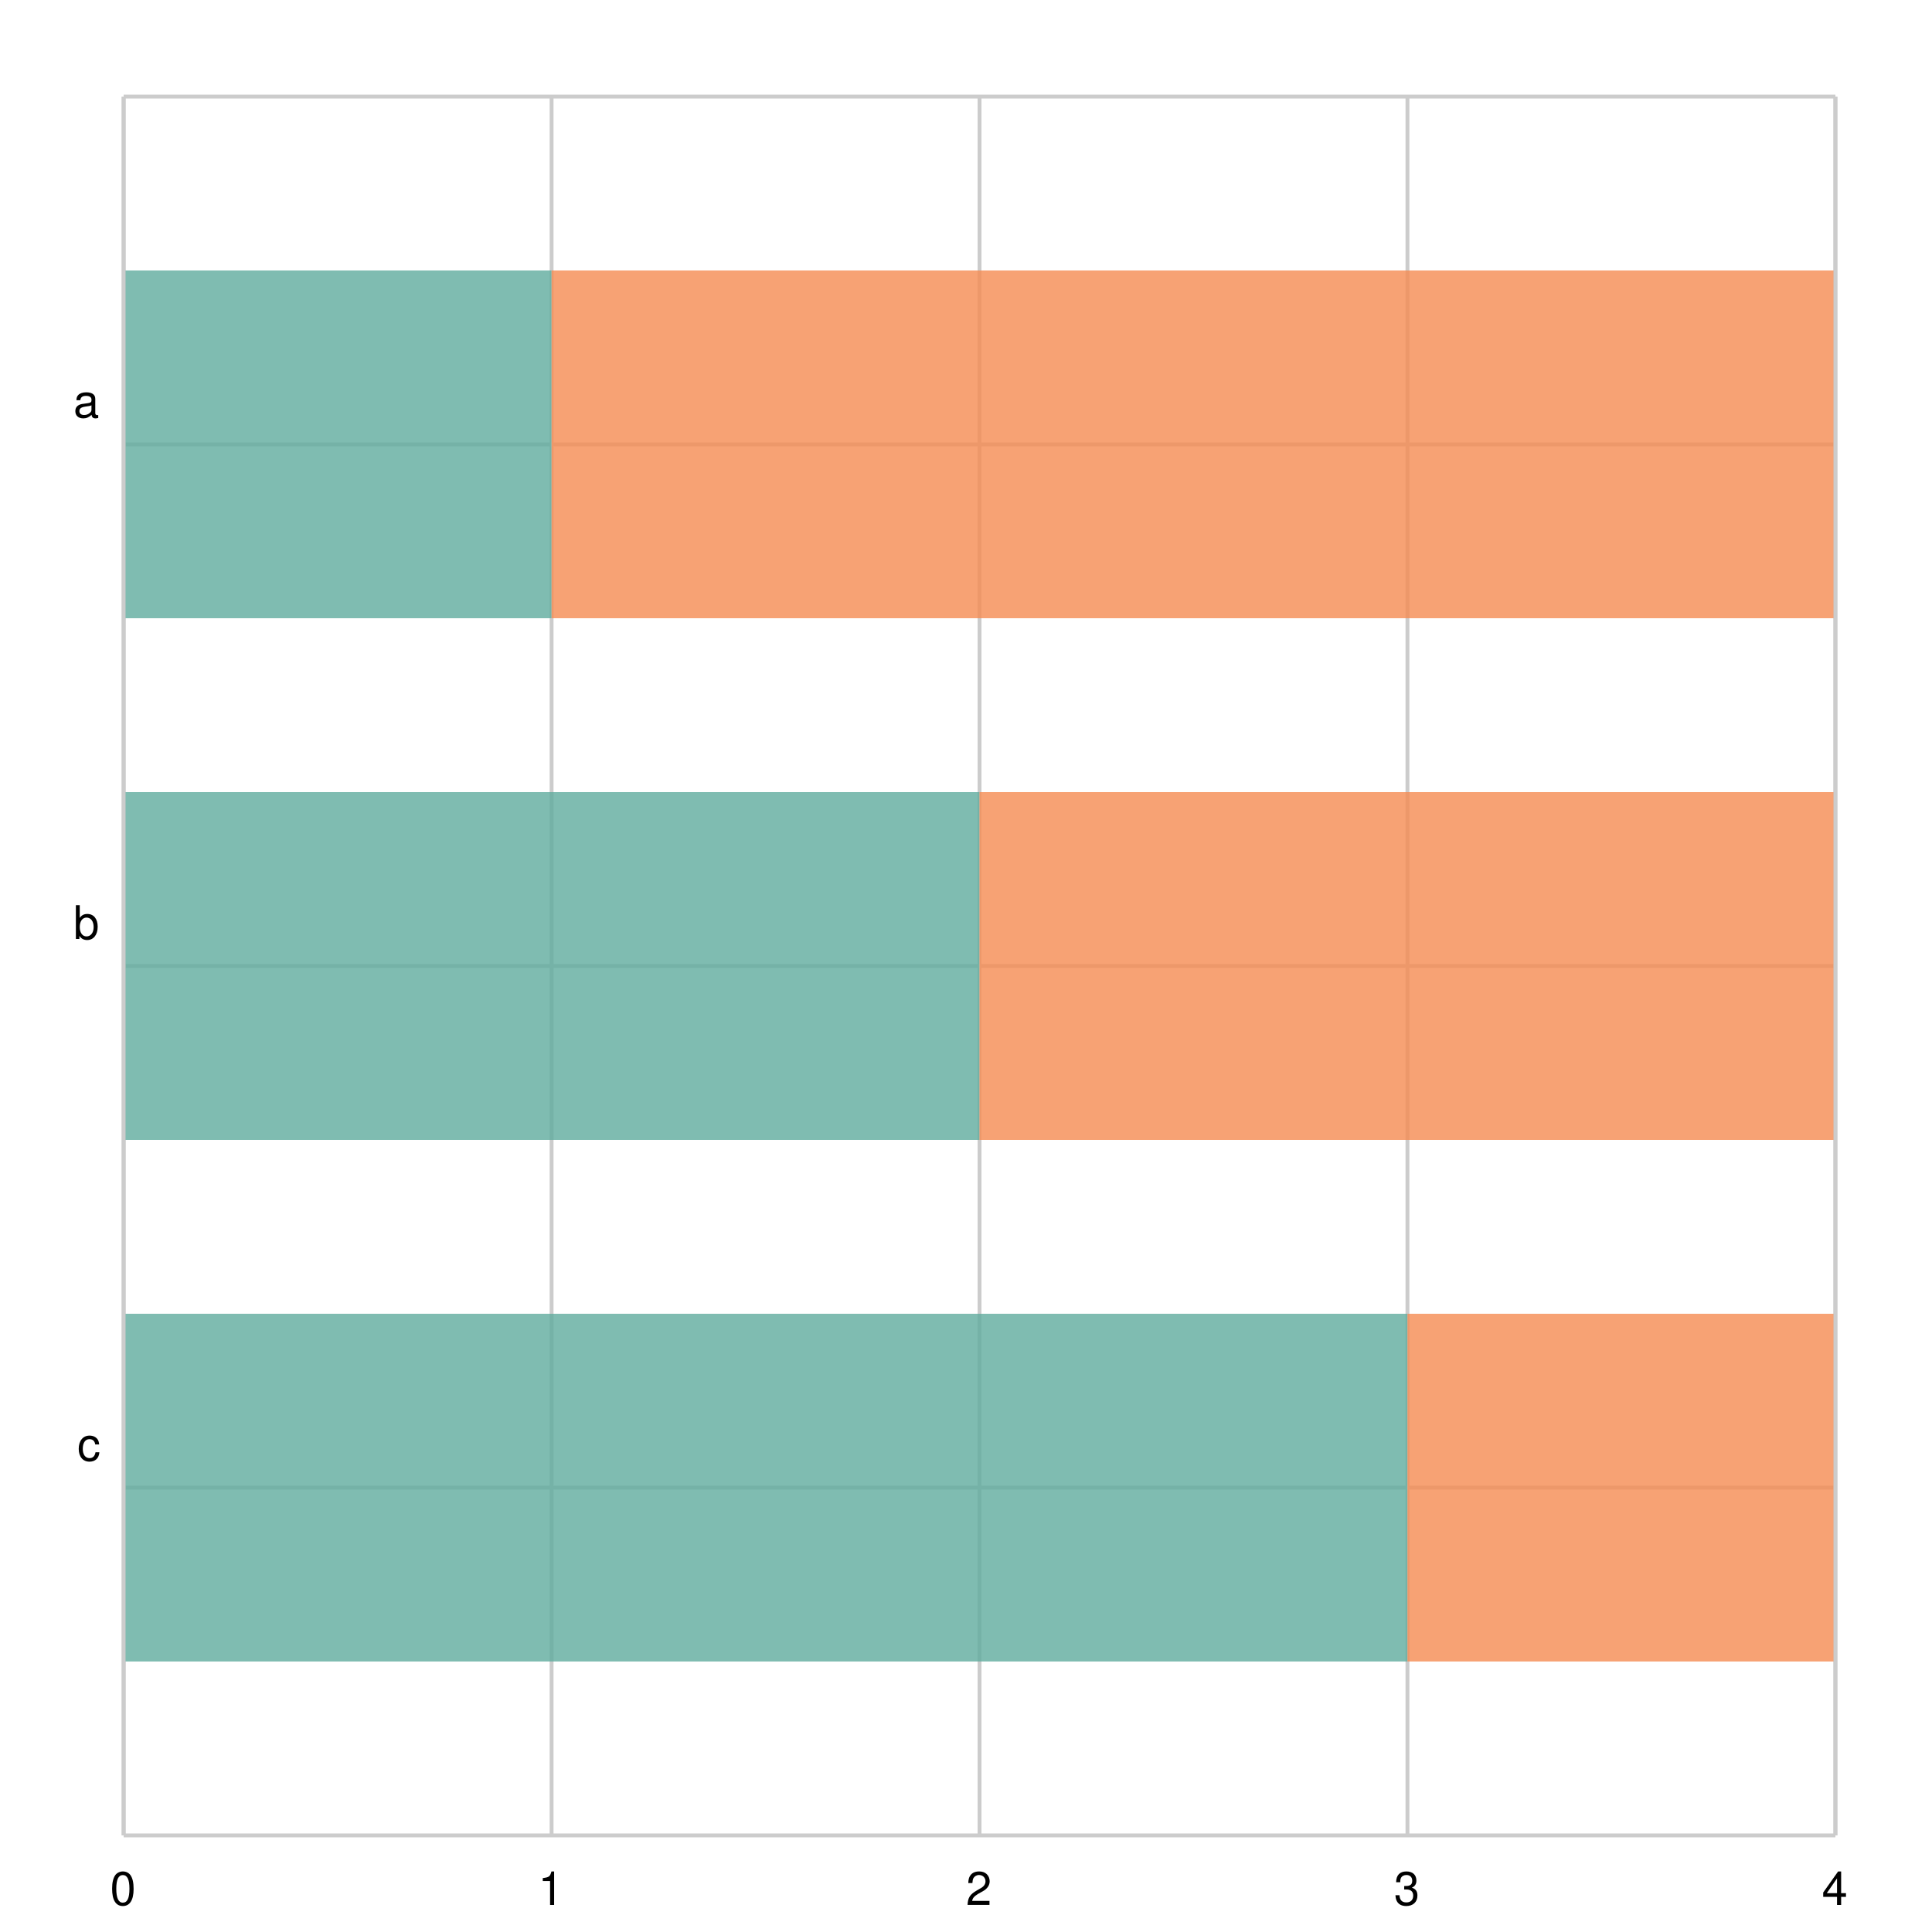
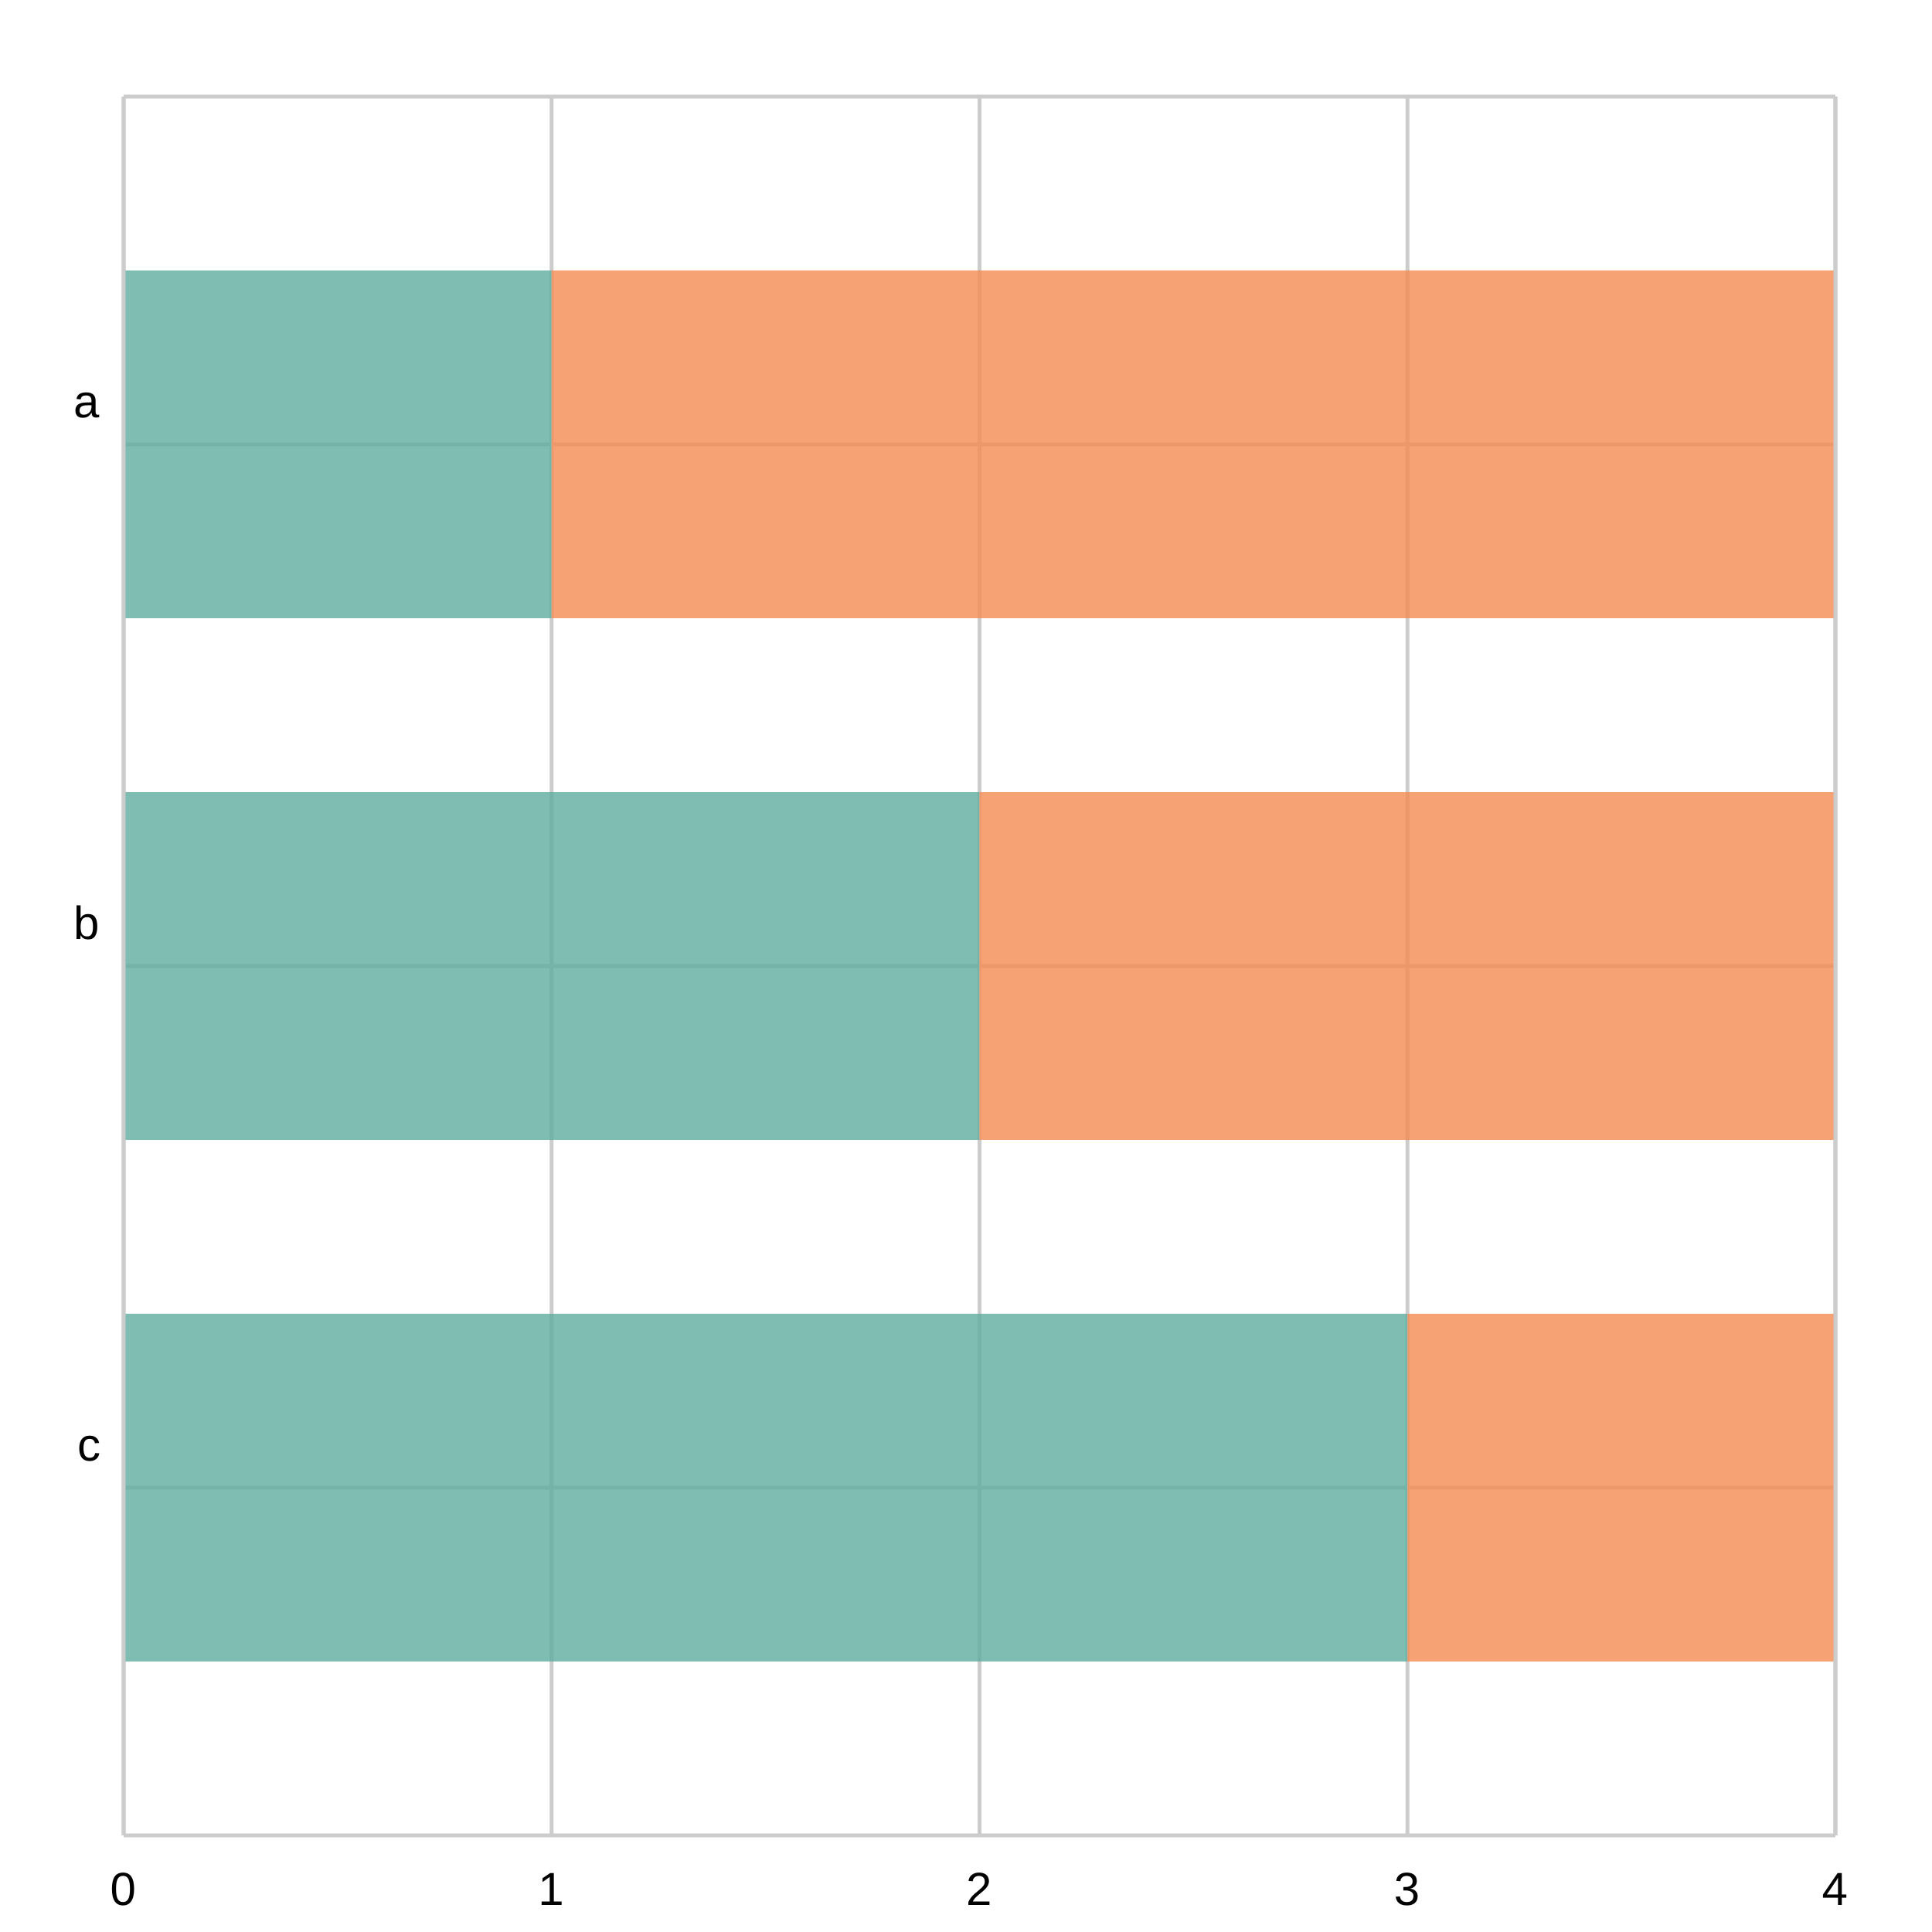
<svg xmlns="http://www.w3.org/2000/svg" width="500" height="500" viewBox="0 0 500 500">
  <path fill="white" d="M0 0 h500 v500 h-500 v-500Z" />
  <g>
    <path stroke="#CCCCCC" stroke-dasharray="None" d="M0 90.0 h443.0 M0 225.0 h443.0 M0 360.0 h443.0" transform="translate(32.0, 25.0)" />
-     <g font-size="12" font-family="Helvetica" transform="translate(26.0, 25.0)">
+     <g font-size="12" font-family="Arial" transform="translate(26.0, 25.0)">
      <text x="0" y="90.0" transform="translate(-7, -7.0)">a</text>
      <text x="0" y="225.0" transform="translate(-7, -7.0)">b</text>
      <text x="0" y="360.0" transform="translate(-6, -7.0)">c</text>
    </g>
  </g>
  <g>
    <path stroke="#CCCCCC" stroke-dasharray="None" d="M443.0 0 v450.0 M332.25 0 v450.0 M221.5 0 v450.0 M110.75 0 v450.0 M0.0 0 v450.0" transform="translate(32.0, 25.0)" />
-     <g font-size="12" font-family="Helvetica" transform="translate(32.0, 43.0)">
+     <g font-size="12" font-family="Arial" transform="translate(32.0, 43.0)">
      <text x="443.0" y="450.0" transform="translate(-3.5, 0)">4</text>
      <text x="332.25" y="450.0" transform="translate(-3.5, 0)">3</text>
      <text x="221.5" y="450.0" transform="translate(-3.5, 0)">2</text>
      <text x="110.75" y="450.0" transform="translate(-3.5, 0)">1</text>
      <text x="0.0" y="450.0" transform="translate(-3.5, 0)">0</text>
    </g>
  </g>
  <g>
    <g opacity="0.8" transform="translate(32.0, 25.0)">
      <path d="M0.0 45.0 h110.75 v90.0 h-110.75 v-90.0Z M0.0 180.0 h221.5 v90.0 h-221.5 v-90.0Z M0.0 315.0 h332.25 v90.0 h-332.25 v-90.0Z" fill="#5fab9e" />
      <path d="M110.75 45.0 h332.25 v90.0 h-332.25 v-90.0Z M221.5 180.0 h221.5 v90.0 h-221.5 v-90.0Z M332.25 315.0 h110.75 v90.0 h-110.75 v-90.0Z" fill="#f58b51" />
    </g>
    <path stroke="#CCCCCC" stroke-dasharray="None" d="M0 450.0 h443.0" transform="translate(32.0, 25.0)" />
    <path stroke="#CCCCCC" stroke-dasharray="None" d="M0 0 h443.0" transform="translate(32.0, 25.0)" />
    <path stroke="#CCCCCC" stroke-dasharray="None" d="M0 0 v450.0" transform="translate(32.0, 25.0)" />
    <path stroke="#CCCCCC" stroke-dasharray="None" d="M443.0 0 v450.0" transform="translate(32.0, 25.0)" />
  </g>
</svg>
